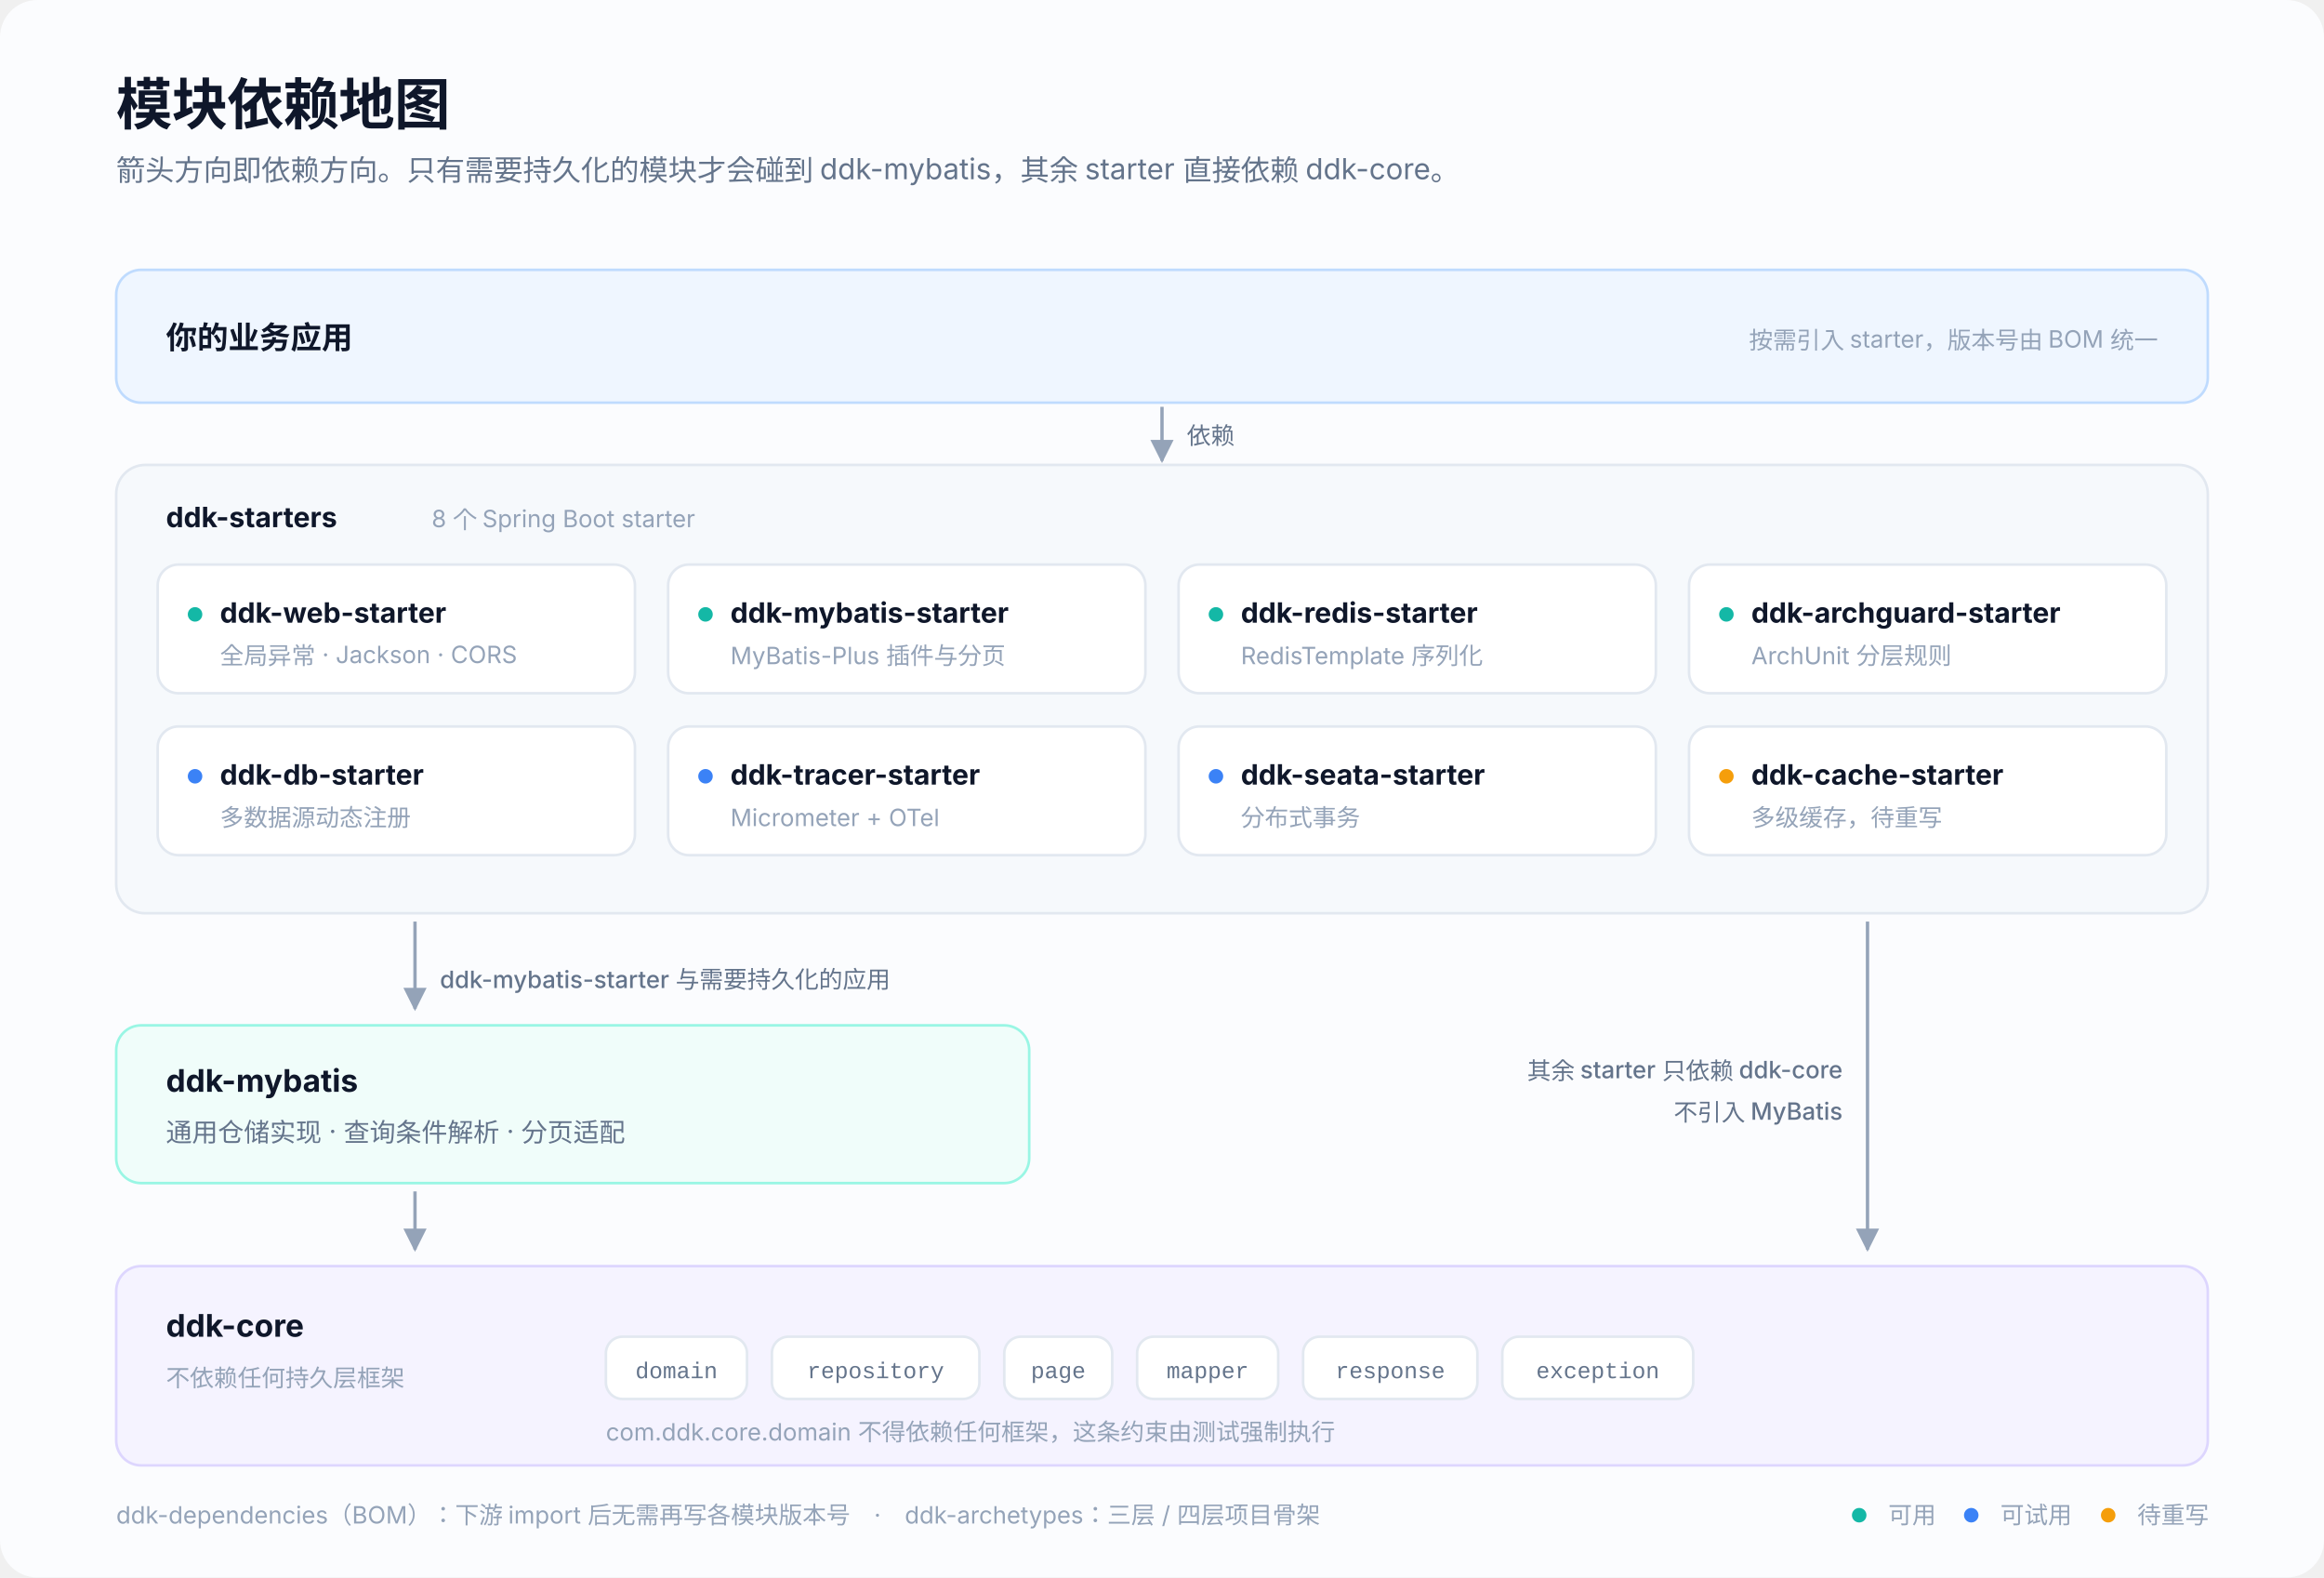
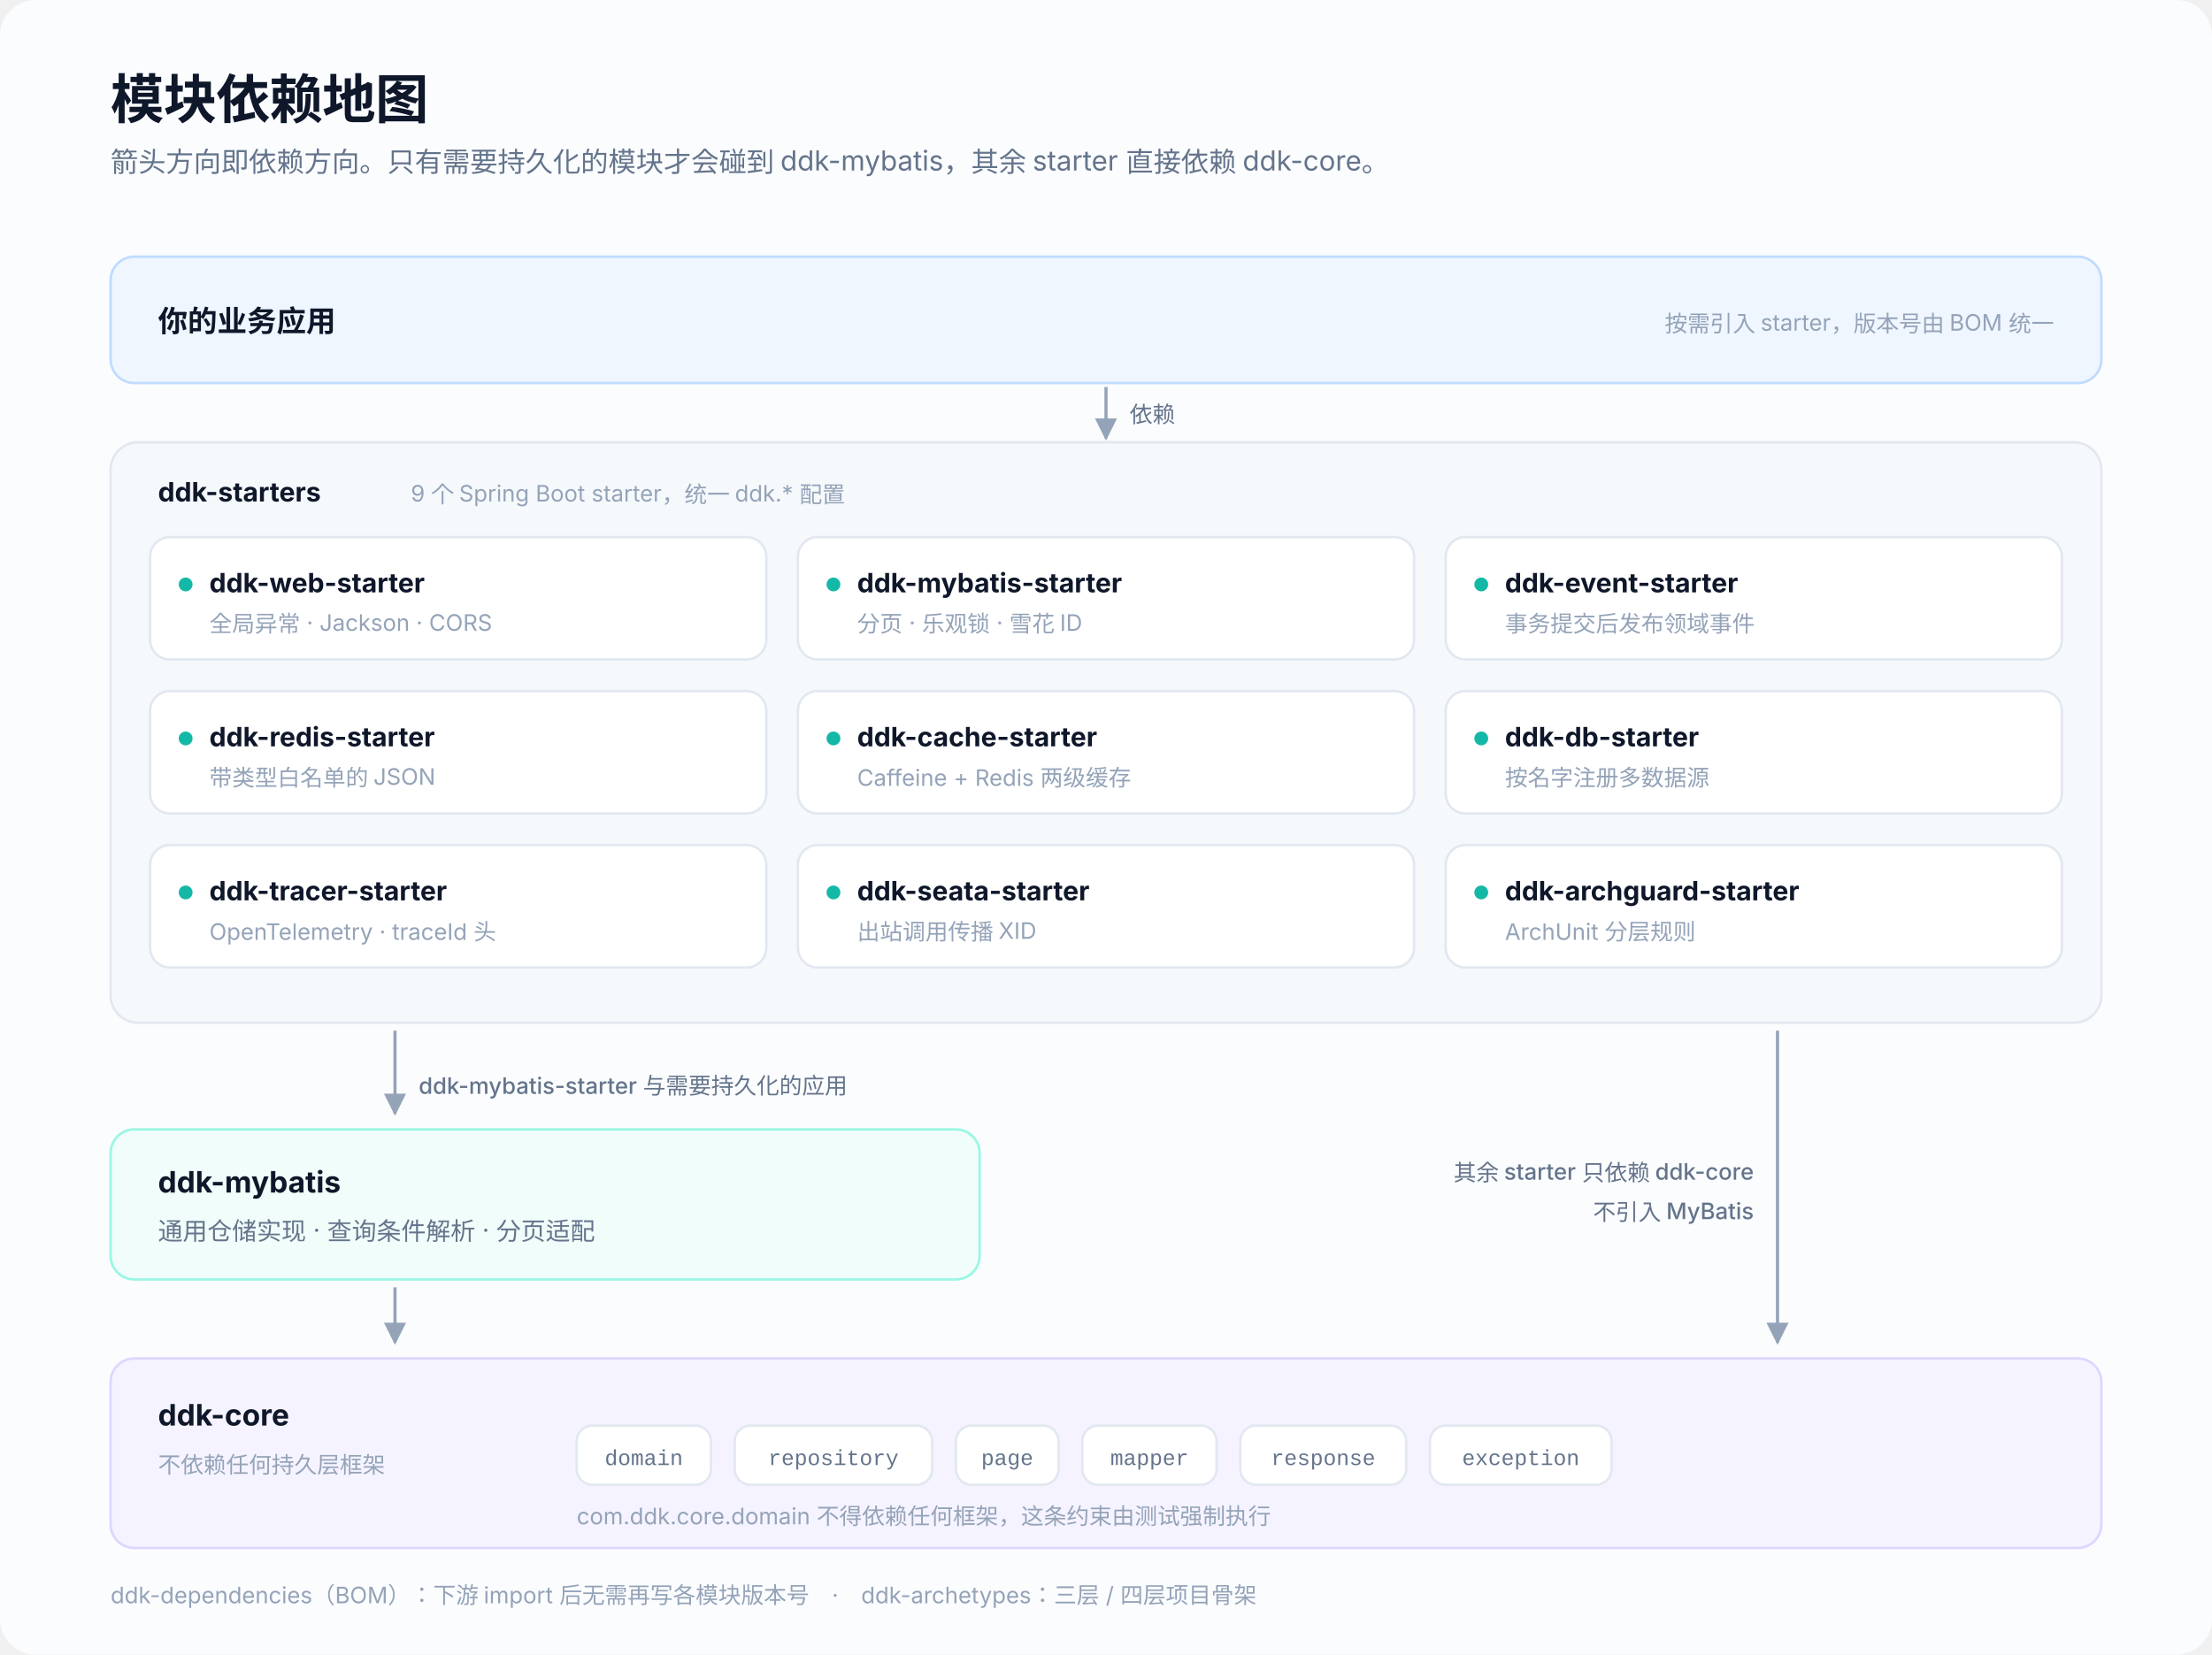
- <svg xmlns="http://www.w3.org/2000/svg" viewBox="0 0 1120 760" width="1120" height="760" role="img" aria-labelledby="ttl dsc" style="max-width:100%;height:auto">
+ <svg xmlns="http://www.w3.org/2000/svg" viewBox="0 0 1120 838" width="1120" height="838" role="img" aria-labelledby="ttl dsc" style="max-width:100%;height:auto">
  <defs>
    <marker id="ar" viewBox="0 0 10 10" refX="9" refY="5" markerWidth="7" markerHeight="7" orient="auto-start-reverse">
      <path class="mk" d="M0 0 L10 5 L0 10 z" />
    </marker>
    <marker id="ar-b" viewBox="0 0 10 10" refX="9" refY="5" markerWidth="7" markerHeight="7" orient="auto-start-reverse">
      <path class="mk-b" d="M0 0 L10 5 L0 10 z" />
    </marker>
    <marker id="ar-v" viewBox="0 0 10 10" refX="9" refY="5" markerWidth="7" markerHeight="7" orient="auto-start-reverse">
      <path class="mk-v" d="M0 0 L10 5 L0 10 z" />
    </marker>
  </defs>
  <style>
    text{font-family:-apple-system,BlinkMacSystemFont,"Segoe UI","PingFang SC","Hiragino Sans GB","Microsoft YaHei",Inter,Roboto,sans-serif;}
    .bg{fill:#FBFCFE}
    .title{font-size:27px;font-weight:700;fill:#0F172A;letter-spacing:-.2px}
    .sub{font-size:14px;font-weight:400;fill:#64748B}
    .kicker{font-size:11.5px;font-weight:700;fill:#94A3B8;letter-spacing:1.4px}
    .lbl{font-size:15px;font-weight:650;fill:#0F172A}
    .lbl-sm{font-size:13.5px;font-weight:650;fill:#0F172A}
    .txt{font-size:12.5px;font-weight:400;fill:#64748B}
    .txt-xs{font-size:11.5px;font-weight:400;fill:#94A3B8}
    .mono{font-family:ui-monospace,SFMono-Regular,Menlo,Consolas,"Liberation Mono",monospace;font-size:12px;font-weight:500;fill:#334155}
    .mono-sm{font-family:ui-monospace,SFMono-Regular,Menlo,Consolas,"Liberation Mono",monospace;font-size:11px;font-weight:500;fill:#64748B}
    .edgelbl{font-size:11.5px;font-weight:500;fill:#64748B}

    .card{fill:#FFFFFF;stroke:#E2E8F0;stroke-width:1.25}
    .group{fill:#F1F5F9;fill-opacity:.55;stroke:#E2E8F0;stroke-width:1.25}
    .blue{fill:#EFF6FF;stroke:#BFDBFE;stroke-width:1.25}
    .teal{fill:#F0FDFA;stroke:#99F6E4;stroke-width:1.25}
    .violet{fill:#F5F3FF;stroke:#DDD6FE;stroke-width:1.25}
    .amber{fill:#FFFBEB;stroke:#FDE68A;stroke-width:1.25}
    .rose{fill:#FFF1F2;stroke:#FECDD3;stroke-width:1.25}
    .slate{fill:#F8FAFC;stroke:#E2E8F0;stroke-width:1.25}

    .t-blue{fill:#1D4ED8} .t-teal{fill:#0F766E} .t-violet{fill:#6D28D9}
    .t-amber{fill:#B45309} .t-rose{fill:#BE123C} .t-ink{fill:#0F172A}

    .edge{stroke:#94A3B8;stroke-width:1.6;fill:none;marker-end:url(#ar)}
    .edge-b{stroke:#3B82F6;stroke-width:1.8;fill:none;marker-end:url(#ar-b)}
    .edge-v{stroke:#8B5CF6;stroke-width:1.6;fill:none;stroke-dasharray:6 5;marker-end:url(#ar-v)}
    .edge-x{stroke:#F43F5E;stroke-width:1.6;fill:none;stroke-dasharray:5 5}
    .rail{stroke:#E2E8F0;stroke-width:2;fill:none}
    .hair{stroke:#E2E8F0;stroke-width:1.25;fill:none}
    .mk{fill:#94A3B8} .mk-b{fill:#3B82F6} .mk-v{fill:#8B5CF6}

    @media (prefers-color-scheme: dark) {
      .bg{fill:#0B1120}
      .title{fill:#F1F5F9} .sub{fill:#94A3B8} .kicker{fill:#64748B}
      .lbl,.lbl-sm{fill:#E2E8F0} .txt{fill:#94A3B8} .txt-xs{fill:#64748B}
      .mono{fill:#CBD5E1} .mono-sm{fill:#94A3B8} .edgelbl{fill:#94A3B8}
      .card{fill:#111827;stroke:#283548}
      .group{fill:#0F172A;fill-opacity:.7;stroke:#1E293B}
      .blue{fill:#111E38;stroke:#1E40AF}
      .teal{fill:#0C2620;stroke:#115E59}
      .violet{fill:#1A1333;stroke:#5B21B6}
      .amber{fill:#271B08;stroke:#92400E}
      .rose{fill:#2A0F17;stroke:#9F1239}
      .slate{fill:#131C2B;stroke:#283548}
      .t-blue{fill:#93C5FD} .t-teal{fill:#5EEAD4} .t-violet{fill:#C4B5FD}
      .t-amber{fill:#FCD34D} .t-rose{fill:#FDA4AF} .t-ink{fill:#E2E8F0}
      .edge{stroke:#64748B} .edge-b{stroke:#60A5FA} .edge-v{stroke:#A78BFA}
      .edge-x{stroke:#FB7185}
      .rail{stroke:#1E293B} .hair{stroke:#1E293B}
      .mk{fill:#64748B} .mk-b{fill:#60A5FA} .mk-v{fill:#A78BFA}
    }
</style>
-   <rect class="bg" width="1120" height="760" rx="18" />
+   <rect class="bg" width="1120" height="838" rx="18" />
  <text class="title" x="56" y="60">模块依赖地图</text>
  <text class="sub" x="56" y="87">箭头方向即依赖方向。只有需要持久化的模块才会碰到 ddk-mybatis，其余 starter 直接依赖 ddk-core。</text>
  <rect x="56" y="130" width="1008" height="64" rx="12" class="blue" />
  <text class="lbl" x="80" y="168">你的业务应用</text>
  <text class="txt-xs" x="1040" y="168" text-anchor="end">按需引入 starter，版本号由 BOM 统一</text>
  <path class="edge" d="M560 196 L560 222" />
  <text class="edgelbl" x="572" y="214">依赖</text>
-   <rect x="56" y="224" width="1008" height="216" rx="14" class="group" />
+   <rect x="56" y="224" width="1008" height="294" rx="14" class="group" />
  <text class="lbl-sm" x="80" y="254">ddk-starters</text>
-   <text class="txt-xs" x="208" y="254">8 个 Spring Boot starter</text>
-   <rect x="76" y="272" width="230" height="62" rx="10" class="card" />
+   <text class="txt-xs" x="208" y="254">9 个 Spring Boot starter，统一 ddk.* 配置</text>
+   <rect x="76" y="272" width="312" height="62" rx="10" class="card" />
  <circle cx="94" cy="296" r="3.5" fill="#14B8A6" />
  <text class="lbl-sm" x="106" y="300">ddk-web-starter</text>
  <text class="txt-xs" x="106" y="320">全局异常 · Jackson · CORS</text>
-   <rect x="322" y="272" width="230" height="62" rx="10" class="card" />
-   <circle cx="340" cy="296" r="3.5" fill="#14B8A6" />
-   <text class="lbl-sm" x="352" y="300">ddk-mybatis-starter</text>
-   <text class="txt-xs" x="352" y="320">MyBatis-Plus 插件与分页</text>
-   <rect x="568" y="272" width="230" height="62" rx="10" class="card" />
-   <circle cx="586" cy="296" r="3.5" fill="#14B8A6" />
-   <text class="lbl-sm" x="598" y="300">ddk-redis-starter</text>
-   <text class="txt-xs" x="598" y="320">RedisTemplate 序列化</text>
-   <rect x="814" y="272" width="230" height="62" rx="10" class="card" />
-   <circle cx="832" cy="296" r="3.5" fill="#14B8A6" />
-   <text class="lbl-sm" x="844" y="300">ddk-archguard-starter</text>
-   <text class="txt-xs" x="844" y="320">ArchUnit 分层规则</text>
-   <rect x="76" y="350" width="230" height="62" rx="10" class="card" />
-   <circle cx="94" cy="374" r="3.5" fill="#3B82F6" />
-   <text class="lbl-sm" x="106" y="378">ddk-db-starter</text>
-   <text class="txt-xs" x="106" y="398">多数据源动态注册</text>
-   <rect x="322" y="350" width="230" height="62" rx="10" class="card" />
-   <circle cx="340" cy="374" r="3.5" fill="#3B82F6" />
-   <text class="lbl-sm" x="352" y="378">ddk-tracer-starter</text>
-   <text class="txt-xs" x="352" y="398">Micrometer + OTel</text>
-   <rect x="568" y="350" width="230" height="62" rx="10" class="card" />
-   <circle cx="586" cy="374" r="3.5" fill="#3B82F6" />
-   <text class="lbl-sm" x="598" y="378">ddk-seata-starter</text>
-   <text class="txt-xs" x="598" y="398">分布式事务</text>
-   <rect x="814" y="350" width="230" height="62" rx="10" class="card" />
-   <circle cx="832" cy="374" r="3.5" fill="#F59E0B" />
-   <text class="lbl-sm" x="844" y="378">ddk-cache-starter</text>
-   <text class="txt-xs" x="844" y="398">多级缓存，待重写</text>
-   <rect x="56" y="494" width="440" height="76" rx="12" class="teal" />
-   <text class="lbl" x="80" y="526">ddk-mybatis</text>
-   <text class="txt" x="80" y="550">通用仓储实现 · 查询条件解析 · 分页适配</text>
-   <path class="edge" d="M200 444 L200 486" />
-   <text class="edgelbl" x="212" y="476">ddk-mybatis-starter 与需要持久化的应用</text>
-   <rect x="56" y="610" width="1008" height="96" rx="12" class="violet" />
-   <text class="lbl" x="80" y="644">ddk-core</text>
-   <text class="txt-xs" x="80" y="668">不依赖任何持久层框架</text>
-   <rect x="292" y="644" width="68" height="30" rx="8" class="card" />
-   <text class="mono-sm" x="326.0" y="664" text-anchor="middle">domain</text>
-   <rect x="372" y="644" width="100" height="30" rx="8" class="card" />
-   <text class="mono-sm" x="422.0" y="664" text-anchor="middle">repository</text>
-   <rect x="484" y="644" width="52" height="30" rx="8" class="card" />
-   <text class="mono-sm" x="510.0" y="664" text-anchor="middle">page</text>
-   <rect x="548" y="644" width="68" height="30" rx="8" class="card" />
-   <text class="mono-sm" x="582.0" y="664" text-anchor="middle">mapper</text>
-   <rect x="628" y="644" width="84" height="30" rx="8" class="card" />
-   <text class="mono-sm" x="670.0" y="664" text-anchor="middle">response</text>
-   <rect x="724" y="644" width="92" height="30" rx="8" class="card" />
-   <text class="mono-sm" x="770.0" y="664" text-anchor="middle">exception</text>
-   <text class="txt-xs" x="292" y="694">com.ddk.core.domain 不得依赖任何框架，这条约束由测试强制执行</text>
-   <path class="edge" d="M200 574 L200 602" />
-   <path class="edge" d="M900 444 L900 602" />
-   <text class="edgelbl" x="888" y="520" text-anchor="end">其余 starter 只依赖 ddk-core</text>
-   <text class="edgelbl" x="888" y="540" text-anchor="end">不引入 MyBatis</text>
-   <text class="txt-xs" x="56" y="734">ddk-dependencies（BOM）：下游 import 后无需再写各模块版本号　·　ddk-archetypes：三层 / 四层项目骨架</text>
-   <text class="txt-xs" x="1030" y="734">待重写</text>
-   <circle cx="1016" cy="730" r="3.5" fill="#F59E0B" />
-   <text class="txt-xs" x="964" y="734">可试用</text>
-   <circle cx="950" cy="730" r="3.5" fill="#3B82F6" />
-   <text class="txt-xs" x="910" y="734">可用</text>
-   <circle cx="896" cy="730" r="3.5" fill="#14B8A6" />
+   <rect x="404" y="272" width="312" height="62" rx="10" class="card" />
+   <circle cx="422" cy="296" r="3.5" fill="#14B8A6" />
+   <text class="lbl-sm" x="434" y="300">ddk-mybatis-starter</text>
+   <text class="txt-xs" x="434" y="320">分页 · 乐观锁 · 雪花 ID</text>
+   <rect x="732" y="272" width="312" height="62" rx="10" class="card" />
+   <circle cx="750" cy="296" r="3.5" fill="#14B8A6" />
+   <text class="lbl-sm" x="762" y="300">ddk-event-starter</text>
+   <text class="txt-xs" x="762" y="320">事务提交后发布领域事件</text>
+   <rect x="76" y="350" width="312" height="62" rx="10" class="card" />
+   <circle cx="94" cy="374" r="3.5" fill="#14B8A6" />
+   <text class="lbl-sm" x="106" y="378">ddk-redis-starter</text>
+   <text class="txt-xs" x="106" y="398">带类型白名单的 JSON</text>
+   <rect x="404" y="350" width="312" height="62" rx="10" class="card" />
+   <circle cx="422" cy="374" r="3.5" fill="#14B8A6" />
+   <text class="lbl-sm" x="434" y="378">ddk-cache-starter</text>
+   <text class="txt-xs" x="434" y="398">Caffeine + Redis 两级缓存</text>
+   <rect x="732" y="350" width="312" height="62" rx="10" class="card" />
+   <circle cx="750" cy="374" r="3.5" fill="#14B8A6" />
+   <text class="lbl-sm" x="762" y="378">ddk-db-starter</text>
+   <text class="txt-xs" x="762" y="398">按名字注册多数据源</text>
+   <rect x="76" y="428" width="312" height="62" rx="10" class="card" />
+   <circle cx="94" cy="452" r="3.5" fill="#14B8A6" />
+   <text class="lbl-sm" x="106" y="456">ddk-tracer-starter</text>
+   <text class="txt-xs" x="106" y="476">OpenTelemetry · traceId 头</text>
+   <rect x="404" y="428" width="312" height="62" rx="10" class="card" />
+   <circle cx="422" cy="452" r="3.5" fill="#14B8A6" />
+   <text class="lbl-sm" x="434" y="456">ddk-seata-starter</text>
+   <text class="txt-xs" x="434" y="476">出站调用传播 XID</text>
+   <rect x="732" y="428" width="312" height="62" rx="10" class="card" />
+   <circle cx="750" cy="452" r="3.5" fill="#14B8A6" />
+   <text class="lbl-sm" x="762" y="456">ddk-archguard-starter</text>
+   <text class="txt-xs" x="762" y="476">ArchUnit 分层规则</text>
+   <rect x="56" y="572" width="440" height="76" rx="12" class="teal" />
+   <text class="lbl" x="80" y="604">ddk-mybatis</text>
+   <text class="txt" x="80" y="628">通用仓储实现 · 查询条件解析 · 分页适配</text>
+   <path class="edge" d="M200 522 L200 564" />
+   <text class="edgelbl" x="212" y="554">ddk-mybatis-starter 与需要持久化的应用</text>
+   <rect x="56" y="688" width="1008" height="96" rx="12" class="violet" />
+   <text class="lbl" x="80" y="722">ddk-core</text>
+   <text class="txt-xs" x="80" y="746">不依赖任何持久层框架</text>
+   <rect x="292" y="722" width="68" height="30" rx="8" class="card" />
+   <text class="mono-sm" x="326.0" y="742" text-anchor="middle">domain</text>
+   <rect x="372" y="722" width="100" height="30" rx="8" class="card" />
+   <text class="mono-sm" x="422.0" y="742" text-anchor="middle">repository</text>
+   <rect x="484" y="722" width="52" height="30" rx="8" class="card" />
+   <text class="mono-sm" x="510.0" y="742" text-anchor="middle">page</text>
+   <rect x="548" y="722" width="68" height="30" rx="8" class="card" />
+   <text class="mono-sm" x="582.0" y="742" text-anchor="middle">mapper</text>
+   <rect x="628" y="722" width="84" height="30" rx="8" class="card" />
+   <text class="mono-sm" x="670.0" y="742" text-anchor="middle">response</text>
+   <rect x="724" y="722" width="92" height="30" rx="8" class="card" />
+   <text class="mono-sm" x="770.0" y="742" text-anchor="middle">exception</text>
+   <text class="txt-xs" x="292" y="772">com.ddk.core.domain 不得依赖任何框架，这条约束由测试强制执行</text>
+   <path class="edge" d="M200 652 L200 680" />
+   <path class="edge" d="M900 522 L900 680" />
+   <text class="edgelbl" x="888" y="598" text-anchor="end">其余 starter 只依赖 ddk-core</text>
+   <text class="edgelbl" x="888" y="618" text-anchor="end">不引入 MyBatis</text>
+   <text class="txt-xs" x="56" y="812">ddk-dependencies（BOM）：下游 import 后无需再写各模块版本号　·　ddk-archetypes：三层 / 四层项目骨架</text>
</svg>
